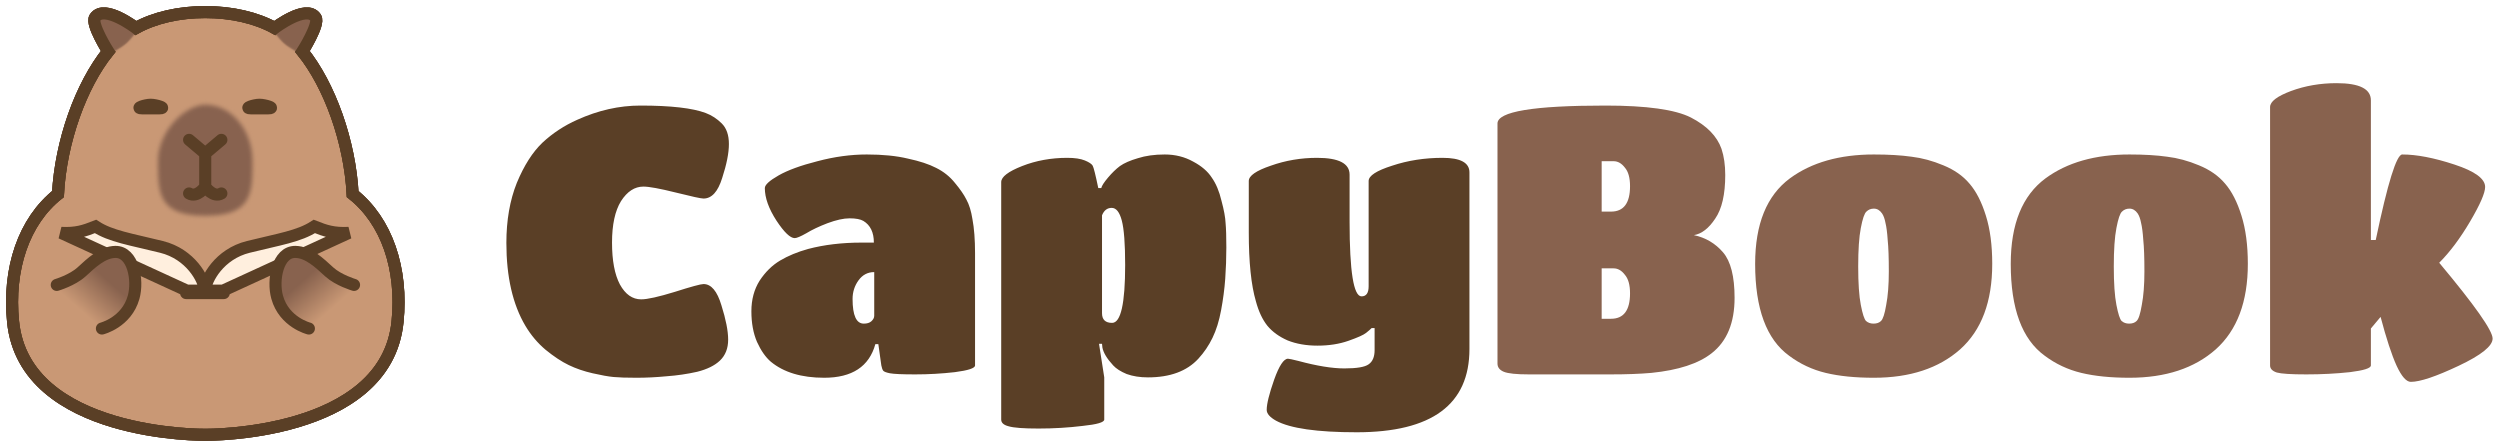
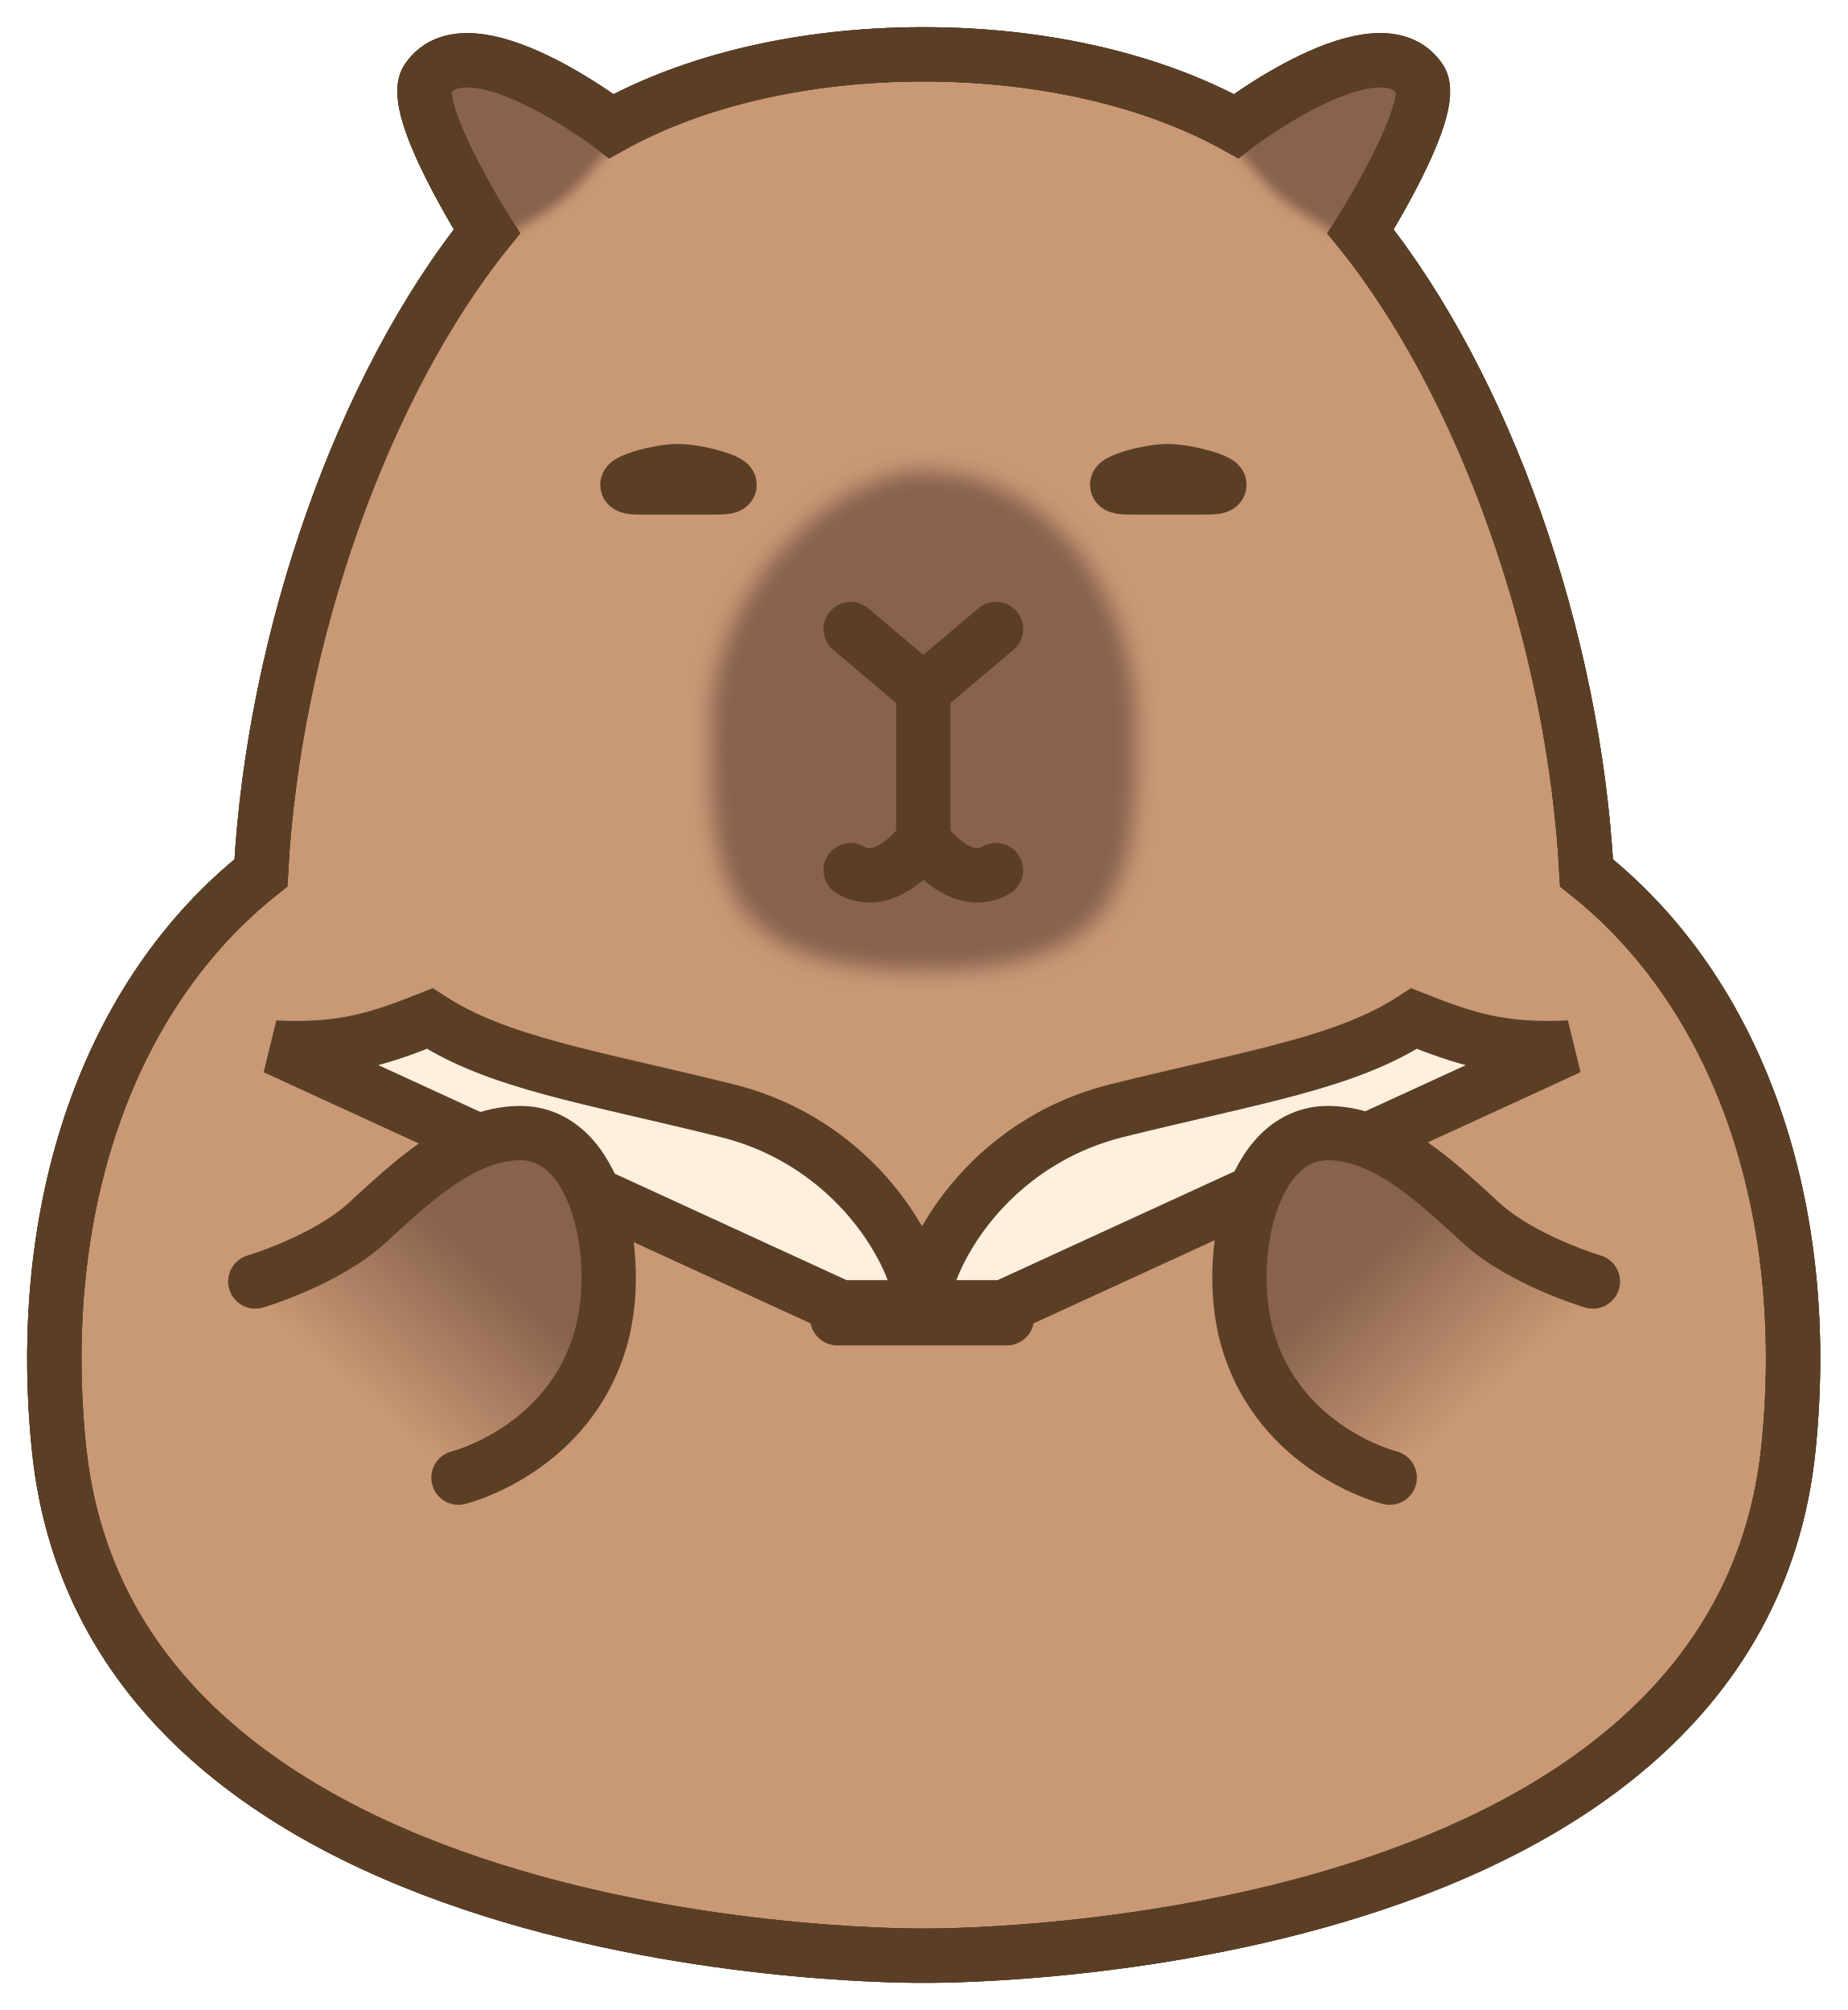
- <svg xmlns="http://www.w3.org/2000/svg" width="207" height="37" viewBox="0 0 207 37" fill="none">
-   <path d="M57.725 30.784C56.901 30.969 56.056 31.093 55.19 31.155C54.345 31.237 53.51 31.278 52.686 31.278C51.882 31.278 51.254 31.258 50.8 31.216C50.367 31.175 49.79 31.072 49.069 30.907C48.347 30.742 47.688 30.516 47.09 30.227C46.493 29.939 45.854 29.516 45.173 28.96C44.514 28.403 43.958 27.744 43.504 26.981C42.453 25.209 41.928 22.921 41.928 20.118C41.928 18.242 42.216 16.583 42.793 15.141C43.391 13.698 44.102 12.585 44.926 11.802C45.771 11.019 46.73 10.39 47.801 9.916C49.532 9.133 51.274 8.741 53.026 8.741C55.54 8.741 57.344 8.947 58.436 9.359C58.931 9.545 59.374 9.834 59.765 10.225C60.157 10.617 60.353 11.184 60.353 11.925C60.353 12.667 60.167 13.605 59.796 14.739C59.446 15.872 58.931 16.439 58.251 16.439C58.044 16.439 57.282 16.274 55.963 15.944C54.644 15.615 53.747 15.45 53.273 15.45C52.552 15.45 51.934 15.852 51.418 16.655C50.924 17.459 50.676 18.603 50.676 20.087C50.676 21.571 50.893 22.725 51.326 23.549C51.779 24.374 52.366 24.786 53.088 24.786C53.603 24.786 54.531 24.58 55.87 24.168C57.23 23.735 58.024 23.519 58.251 23.519C58.889 23.519 59.384 24.106 59.734 25.281C60.105 26.456 60.291 27.404 60.291 28.125C60.291 28.846 60.064 29.423 59.611 29.856C59.178 30.268 58.549 30.578 57.725 30.784ZM68.244 31.278C66.368 31.278 64.895 30.835 63.823 29.949C63.39 29.578 63.009 29.032 62.679 28.31C62.37 27.589 62.215 26.744 62.215 25.775C62.215 24.807 62.442 23.962 62.896 23.24C63.37 22.519 63.936 21.962 64.596 21.571C65.255 21.179 66.028 20.86 66.915 20.613C68.254 20.262 69.728 20.087 71.335 20.087H72.356C72.356 19.242 72.067 18.644 71.49 18.294C71.243 18.15 70.861 18.078 70.346 18.078C69.851 18.078 69.243 18.212 68.522 18.479C67.821 18.747 67.234 19.026 66.76 19.314C66.286 19.582 65.966 19.716 65.802 19.716C65.431 19.716 64.926 19.232 64.287 18.263C63.648 17.274 63.328 16.377 63.328 15.573C63.328 15.306 63.71 14.955 64.472 14.522C65.235 14.089 66.306 13.698 67.687 13.348C69.089 12.976 70.449 12.791 71.768 12.791C73.087 12.791 74.221 12.904 75.169 13.131C76.138 13.337 76.921 13.595 77.518 13.904C78.137 14.213 78.652 14.625 79.064 15.141C79.497 15.656 79.816 16.12 80.022 16.532C80.249 16.944 80.414 17.48 80.517 18.139C80.661 18.902 80.734 19.84 80.734 20.953V30.258C80.734 30.485 80.177 30.67 79.064 30.814C77.972 30.938 76.879 31 75.787 31C74.715 31 74.015 30.969 73.685 30.907C73.376 30.845 73.19 30.773 73.128 30.691C73.067 30.608 73.015 30.464 72.974 30.258L72.727 28.496H72.479C71.964 30.351 70.552 31.278 68.244 31.278ZM72.386 26.146V22.529C71.851 22.529 71.418 22.756 71.088 23.209C70.758 23.663 70.593 24.178 70.593 24.755C70.593 26.115 70.903 26.796 71.521 26.796C71.789 26.796 71.995 26.734 72.139 26.61C72.304 26.466 72.386 26.311 72.386 26.146ZM82.9 34.741V15.079C82.9 14.646 83.477 14.203 84.631 13.749C85.785 13.296 87.032 13.069 88.371 13.069C88.99 13.069 89.474 13.141 89.825 13.286C90.175 13.43 90.391 13.574 90.474 13.719C90.556 13.863 90.711 14.481 90.937 15.573H91.185C91.226 15.388 91.411 15.099 91.741 14.708C92.071 14.316 92.401 13.997 92.731 13.749C93.081 13.502 93.576 13.286 94.214 13.1C94.853 12.894 95.595 12.791 96.44 12.791C97.306 12.791 98.089 12.987 98.79 13.378C99.491 13.749 100.006 14.193 100.336 14.708C100.686 15.202 100.954 15.841 101.139 16.625C101.345 17.387 101.459 18.005 101.479 18.479C101.521 18.933 101.541 19.603 101.541 20.489C101.541 21.355 101.51 22.22 101.449 23.086C101.387 23.931 101.273 24.796 101.108 25.683C100.944 26.569 100.707 27.331 100.397 27.97C100.088 28.609 99.697 29.186 99.223 29.702C98.275 30.732 96.883 31.247 95.049 31.247C94.39 31.247 93.802 31.155 93.287 30.969C92.792 30.763 92.421 30.526 92.174 30.258C91.659 29.702 91.36 29.207 91.278 28.774L91.247 28.465H90.999L91.432 31.247V34.741C91.432 34.967 90.834 35.143 89.639 35.266C88.464 35.41 87.248 35.483 85.991 35.483C84.754 35.483 83.93 35.421 83.518 35.297C83.106 35.194 82.9 35.009 82.9 34.741ZM93.163 21.942C93.163 20.19 93.07 18.964 92.885 18.263C92.7 17.562 92.421 17.212 92.05 17.212C91.679 17.212 91.411 17.418 91.247 17.83V25.93C91.247 26.466 91.525 26.734 92.081 26.734C92.803 26.734 93.163 25.137 93.163 21.942ZM113.817 28.991V27.166H113.57C113.467 27.27 113.312 27.404 113.106 27.568C112.9 27.733 112.416 27.95 111.653 28.218C110.891 28.486 110.035 28.619 109.087 28.619C108.16 28.619 107.335 28.475 106.614 28.187C105.913 27.878 105.357 27.476 104.945 26.981C104.532 26.466 104.213 25.786 103.986 24.941C103.595 23.601 103.399 21.705 103.399 19.252V14.986C103.399 14.553 104.007 14.131 105.223 13.719C106.439 13.286 107.717 13.069 109.056 13.069C110.849 13.069 111.746 13.533 111.746 14.46V18.356C111.746 22.478 112.076 24.539 112.735 24.539C113.127 24.539 113.323 24.261 113.323 23.704V14.986C113.323 14.553 113.972 14.131 115.27 13.719C116.569 13.286 117.96 13.069 119.444 13.069C120.928 13.069 121.67 13.471 121.67 14.275V28.898C121.67 33.494 118.557 35.792 112.333 35.792C109.056 35.792 106.83 35.472 105.656 34.834C105.14 34.545 104.883 34.246 104.883 33.937C104.883 33.442 105.089 32.608 105.501 31.433C105.913 30.279 106.295 29.702 106.645 29.702C106.727 29.702 107.016 29.763 107.511 29.887C109.036 30.299 110.303 30.505 111.313 30.505C112.344 30.505 113.013 30.392 113.323 30.165C113.652 29.939 113.817 29.547 113.817 28.991Z" fill="#5A3F26" />
-   <path d="M133.36 31H126.589C125.559 31 124.868 30.928 124.518 30.784C124.167 30.639 123.992 30.413 123.992 30.104V10.225C123.992 9.236 126.97 8.741 132.927 8.741C136.348 8.741 138.708 9.071 140.006 9.73C141.325 10.411 142.17 11.276 142.541 12.327C142.747 12.946 142.85 13.667 142.85 14.491C142.85 16.099 142.572 17.305 142.016 18.108C141.48 18.912 140.893 19.366 140.254 19.469C141.222 19.675 142.026 20.149 142.665 20.891C143.304 21.633 143.623 22.89 143.623 24.662C143.623 26.723 142.995 28.249 141.738 29.238C140.645 30.104 138.976 30.65 136.729 30.876C135.781 30.959 134.658 31 133.36 31ZM133.39 17.521C134.442 17.521 134.967 16.82 134.967 15.419C134.967 14.718 134.823 14.203 134.534 13.873C134.266 13.523 133.957 13.348 133.607 13.348H132.618V17.521H133.39ZM132.618 26.394H133.39C134.442 26.394 134.967 25.693 134.967 24.291C134.967 23.591 134.823 23.076 134.534 22.746C134.266 22.395 133.957 22.22 133.607 22.22H132.618V26.394ZM155.157 31.278C153.611 31.278 152.282 31.144 151.169 30.876C150.056 30.608 149.046 30.134 148.139 29.454C146.264 28.094 145.326 25.559 145.326 21.849C145.326 18.552 146.284 16.192 148.201 14.77C149.994 13.451 152.313 12.791 155.157 12.791C156.373 12.791 157.414 12.853 158.279 12.976C159.145 13.08 160.021 13.317 160.907 13.688C161.814 14.059 162.535 14.563 163.071 15.202C163.628 15.841 164.081 16.728 164.432 17.861C164.782 18.974 164.957 20.303 164.957 21.849C164.957 24.982 164.071 27.342 162.298 28.929C160.526 30.495 158.146 31.278 155.157 31.278ZM154.075 25.25C154.219 25.992 154.364 26.435 154.508 26.579C154.673 26.723 154.879 26.796 155.126 26.796C155.394 26.796 155.6 26.723 155.744 26.579C155.909 26.435 156.054 25.992 156.177 25.25C156.322 24.508 156.394 23.58 156.394 22.468C156.394 21.334 156.363 20.468 156.301 19.871C156.26 19.252 156.198 18.778 156.115 18.448C156.054 18.119 155.961 17.861 155.837 17.676C155.652 17.408 155.425 17.274 155.157 17.274C154.91 17.274 154.704 17.356 154.539 17.521C154.374 17.665 154.219 18.119 154.075 18.881C153.931 19.623 153.859 20.685 153.859 22.066C153.859 23.446 153.931 24.508 154.075 25.25ZM176.321 31.278C174.775 31.278 173.445 31.144 172.333 30.876C171.22 30.608 170.21 30.134 169.303 29.454C167.427 28.094 166.49 25.559 166.49 21.849C166.49 18.552 167.448 16.192 169.365 14.77C171.158 13.451 173.476 12.791 176.321 12.791C177.537 12.791 178.577 12.853 179.443 12.976C180.309 13.08 181.185 13.317 182.071 13.688C182.978 14.059 183.699 14.563 184.235 15.202C184.791 15.841 185.245 16.728 185.595 17.861C185.945 18.974 186.121 20.303 186.121 21.849C186.121 24.982 185.234 27.342 183.462 28.929C181.689 30.495 179.309 31.278 176.321 31.278ZM175.239 25.25C175.383 25.992 175.527 26.435 175.671 26.579C175.836 26.723 176.042 26.796 176.29 26.796C176.558 26.796 176.764 26.723 176.908 26.579C177.073 26.435 177.217 25.992 177.341 25.25C177.485 24.508 177.557 23.58 177.557 22.468C177.557 21.334 177.526 20.468 177.464 19.871C177.423 19.252 177.361 18.778 177.279 18.448C177.217 18.119 177.124 17.861 177.001 17.676C176.815 17.408 176.588 17.274 176.321 17.274C176.073 17.274 175.867 17.356 175.702 17.521C175.537 17.665 175.383 18.119 175.239 18.881C175.094 19.623 175.022 20.685 175.022 22.066C175.022 23.446 175.094 24.508 175.239 25.25ZM196.309 30.258C196.309 30.485 195.732 30.67 194.578 30.814C193.424 30.938 192.218 31 190.961 31C189.704 31 188.89 30.948 188.519 30.845C188.148 30.722 187.962 30.526 187.962 30.258V8.865C187.962 8.411 188.539 7.968 189.693 7.536C190.868 7.103 192.125 6.886 193.465 6.886C195.361 6.886 196.309 7.36 196.309 8.308V19.871H196.711C197.7 15.151 198.432 12.791 198.906 12.791C200.102 12.791 201.544 13.069 203.234 13.626C204.924 14.182 205.769 14.8 205.769 15.481C205.769 15.975 205.357 16.923 204.533 18.325C203.708 19.726 202.853 20.87 201.967 21.756C204.914 25.281 206.388 27.373 206.388 28.032C206.388 28.651 205.45 29.403 203.574 30.289C201.699 31.175 200.38 31.618 199.617 31.618C199.246 31.618 198.855 31.175 198.442 30.289C198.03 29.382 197.587 28.032 197.113 26.239L196.309 27.198V30.258Z" fill="#88624E" />
+ <svg xmlns="http://www.w3.org/2000/svg" width="34" height="37" viewBox="0 0 34 37" fill="none">
  <path d="M16.995 36C16.995 36 31.947 36.183 32.916 26.648C33.361 22.261 32.03 18.311 29.198 16.068C28.968 11.733 27.314 7.086 25.04 4.259C25.04 4.259 26.481 1.979 26.134 1.461C25.369 0.321 22.748 2.321 22.748 2.321C21.226 1.477 19.195 1 16.995 1C14.795 1 12.774 1.477 11.252 2.321C11.252 2.321 8.631 0.321 7.866 1.461C7.519 1.979 8.96 4.259 8.96 4.259C6.686 7.086 5.032 11.733 4.802 16.068C1.97 18.311 0.639 22.261 1.084 26.648C2.053 36.183 16.995 36 16.995 36Z" fill="#C99875" stroke="#5A3F26" stroke-linecap="round" />
  <path d="M16.995 1C19.195 1 21.226 1.477 22.748 2.321C22.748 2.321 25.369 0.321 26.134 1.461C26.481 1.979 25.04 4.259 25.04 4.259C27.314 7.086 28.968 11.733 29.198 16.068C32.03 18.311 33.361 22.261 32.916 26.648C31.947 36.183 16.995 36 16.995 36C16.995 36 2.053 36.183 1.084 26.648C0.639 22.261 1.97 18.311 4.802 16.068C5.032 11.733 6.686 7.086 8.96 4.259C8.96 4.259 7.519 1.979 7.866 1.461C8.631 0.321 11.252 2.321 11.252 2.321C12.774 1.477 14.795 1 16.995 1" stroke="#5A3F26" stroke-linecap="round" />
-   <g filter="url(#filter0_f_2096_49)">
+   <g filter="url(#filter0_f_1676_120)">
    <path d="M8.197 1.083C8.692 0.807 9.892 1.213 11.49 2.387C11.49 2.387 10.875 3.219 10.458 3.59C10.013 3.987 9.064 4.468 9.064 4.468C8.243 3.196 7.3 1.583 8.197 1.083Z" fill="#88624E" />
  </g>
-   <g filter="url(#filter1_f_2096_49)">
+   <g filter="url(#filter1_f_1676_120)">
    <path d="M25.777 1.083C25.282 0.807 24.083 1.213 22.484 2.387C22.484 2.387 23.1 3.219 23.516 3.59C23.961 3.987 24.911 4.468 24.911 4.468C25.732 3.196 26.675 1.583 25.777 1.083Z" fill="#88624E" />
  </g>
-   <g filter="url(#filter2_f_2096_49)">
+   <g filter="url(#filter2_f_1676_120)">
    <path d="M20.906 13.36C20.906 15.95 20.906 17.862 16.994 17.862C13.082 17.862 13.082 15.95 13.082 13.36C13.082 10.771 15.409 8.672 16.994 8.672C19.155 8.672 20.906 10.771 20.906 13.36Z" fill="#88624F" />
  </g>
  <path d="M16.995 1C19.195 1 21.226 1.477 22.748 2.321C22.748 2.321 25.369 0.321 26.134 1.461C26.481 1.979 25.04 4.259 25.04 4.259C27.314 7.086 28.968 11.733 29.198 16.068C32.03 18.311 33.361 22.261 32.916 26.648C32.467 31.067 29.014 33.399 25.438 34.629C21.299 36.053 16.995 36 16.995 36C16.995 36 2.053 36.183 1.084 26.648C0.639 22.261 1.97 18.311 4.802 16.068C5.032 11.733 6.686 7.086 8.96 4.259C8.96 4.259 7.519 1.979 7.866 1.461C8.631 0.321 11.252 2.321 11.252 2.321C12.774 1.477 14.795 1 16.995 1" stroke="#5A3F26" stroke-linecap="round" />
  <path d="M22.193 8.973H20.804C20.12 8.973 21.05 8.672 21.488 8.672C21.927 8.672 22.897 8.973 22.193 8.973Z" stroke="#5A3F26" stroke-linecap="round" />
  <path d="M13.179 8.973H11.79C11.106 8.973 12.036 8.672 12.475 8.672C12.913 8.672 13.883 8.973 13.179 8.973Z" stroke="#5A3F26" stroke-linecap="round" />
  <path d="M28.88 19.283L18.468 24.065H16.97H15.472L5.061 19.283C6.311 19.345 6.971 19.121 7.91 18.75C9.165 19.568 10.833 19.814 13.372 20.443C15.774 21.038 16.909 23.12 16.97 24.065C17.03 23.12 18.16 21.038 20.562 20.443C23.101 19.814 24.769 19.568 26.024 18.75C26.963 19.121 27.629 19.345 28.88 19.283Z" fill="#FFEFDE" />
  <path d="M15.41 24.266H18.53M16.97 24.065H15.472L5.061 19.283C6.311 19.345 6.971 19.121 7.91 18.75C9.165 19.568 10.833 19.814 13.372 20.443C15.774 21.038 16.909 23.12 16.97 24.065ZM16.97 24.065H18.468L28.88 19.283C27.629 19.345 26.963 19.121 26.024 18.75C24.769 19.568 23.101 19.814 20.562 20.443C18.16 21.038 17.03 23.12 16.97 24.065Z" stroke="#5A3F26" stroke-linecap="round" />
-   <path d="M27.26 22.512C28.02 23.207 29.315 23.59 29.315 23.59L29.499 24.142L29.177 24.969L28.533 26.198L26.775 27.075H25.76C25.76 27.075 23.646 27.05 23.061 24.969C22.66 23.539 22.994 20.836 24.462 20.858C25.529 20.873 26.468 21.789 27.26 22.512Z" fill="url(#paint0_linear_2096_49)" />
+   <path d="M27.26 22.512C28.02 23.207 29.315 23.59 29.315 23.59L29.499 24.142L29.177 24.969L28.533 26.198L26.775 27.075H25.76C25.76 27.075 23.646 27.05 23.061 24.969C22.66 23.539 22.994 20.836 24.462 20.858C25.529 20.873 26.468 21.789 27.26 22.512Z" fill="url(#paint0_linear_1676_120)" />
  <path d="M29.315 23.59C29.315 23.59 28.02 23.207 27.259 22.512C26.468 21.789 25.528 20.873 24.462 20.858C22.994 20.836 22.55 23.188 22.951 24.618C23.536 26.699 25.576 27.201 25.576 27.201" stroke="#5A3F26" stroke-linecap="round" />
-   <path d="M6.754 22.512C5.994 23.207 4.699 23.59 4.699 23.59L4.515 24.142L4.837 24.969L5.48 26.198L7.238 27.075H8.253C8.253 27.075 10.367 27.05 10.952 24.969C11.354 23.539 11.02 20.836 9.552 20.858C8.485 20.873 7.546 21.789 6.754 22.512Z" fill="url(#paint1_linear_2096_49)" />
+   <path d="M6.754 22.512C5.994 23.207 4.699 23.59 4.699 23.59L4.515 24.142L4.837 24.969L5.48 26.198L7.238 27.075H8.253C8.253 27.075 10.367 27.05 10.952 24.969C11.354 23.539 11.02 20.836 9.552 20.858C8.485 20.873 7.546 21.789 6.754 22.512Z" fill="url(#paint1_linear_1676_120)" />
  <path d="M4.699 23.59C4.699 23.59 5.994 23.207 6.754 22.512C7.546 21.789 8.486 20.873 9.552 20.858C11.02 20.836 11.464 23.188 11.062 24.618C10.477 26.699 8.438 27.201 8.438 27.201" stroke="#5A3F26" stroke-linecap="round" />
  <path d="M16.993 15.466C17.017 15.498 17.668 16.405 18.33 16.018M16.993 15.466C16.969 15.498 16.319 16.405 15.656 16.018M16.993 15.466V12.708M18.33 11.58L16.993 12.708M16.993 12.708L15.656 11.58" stroke="#5A3F26" stroke-linecap="round" />
  <defs>
-     <filter id="filter0_f_2096_49" x="7.634" y="0.802" width="4.054" height="3.862" filterUnits="userSpaceOnUse" color-interpolation-filters="sRGB">
+     <filter id="filter0_f_1676_120" x="7.634" y="0.802" width="4.054" height="3.862" filterUnits="userSpaceOnUse" color-interpolation-filters="sRGB">
      <feFlood flood-opacity="0" result="BackgroundImageFix" />
      <feBlend mode="normal" in="SourceGraphic" in2="BackgroundImageFix" result="shape" />
-       <feGaussianBlur stdDeviation="0.099" result="effect1_foregroundBlur_2096_49" />
+       <feGaussianBlur stdDeviation="0.099" result="effect1_foregroundBlur_1676_120" />
    </filter>
-     <filter id="filter1_f_2096_49" x="22.287" y="0.802" width="4.054" height="3.862" filterUnits="userSpaceOnUse" color-interpolation-filters="sRGB">
+     <filter id="filter1_f_1676_120" x="22.287" y="0.802" width="4.054" height="3.862" filterUnits="userSpaceOnUse" color-interpolation-filters="sRGB">
      <feFlood flood-opacity="0" result="BackgroundImageFix" />
      <feBlend mode="normal" in="SourceGraphic" in2="BackgroundImageFix" result="shape" />
-       <feGaussianBlur stdDeviation="0.099" result="effect1_foregroundBlur_2096_49" />
+       <feGaussianBlur stdDeviation="0.099" result="effect1_foregroundBlur_1676_120" />
    </filter>
-     <filter id="filter2_f_2096_49" x="12.687" y="8.277" width="8.615" height="9.98" filterUnits="userSpaceOnUse" color-interpolation-filters="sRGB">
+     <filter id="filter2_f_1676_120" x="12.687" y="8.277" width="8.615" height="9.98" filterUnits="userSpaceOnUse" color-interpolation-filters="sRGB">
      <feFlood flood-opacity="0" result="BackgroundImageFix" />
      <feBlend mode="normal" in="SourceGraphic" in2="BackgroundImageFix" result="shape" />
-       <feGaussianBlur stdDeviation="0.198" result="effect1_foregroundBlur_2096_49" />
+       <feGaussianBlur stdDeviation="0.198" result="effect1_foregroundBlur_1676_120" />
    </filter>
-     <linearGradient id="paint0_linear_2096_49" x1="25.488" y1="22.863" x2="27.698" y2="25.368" gradientUnits="userSpaceOnUse">
+     <linearGradient id="paint0_linear_1676_120" x1="25.488" y1="22.863" x2="27.698" y2="25.368" gradientUnits="userSpaceOnUse">
      <stop stop-color="#88624E" />
      <stop offset="1" stop-color="#C99875" />
    </linearGradient>
-     <linearGradient id="paint1_linear_2096_49" x1="8.526" y1="22.863" x2="6.316" y2="25.368" gradientUnits="userSpaceOnUse">
+     <linearGradient id="paint1_linear_1676_120" x1="8.526" y1="22.863" x2="6.316" y2="25.368" gradientUnits="userSpaceOnUse">
      <stop stop-color="#88624E" />
      <stop offset="1" stop-color="#C99875" />
    </linearGradient>
  </defs>
</svg>
